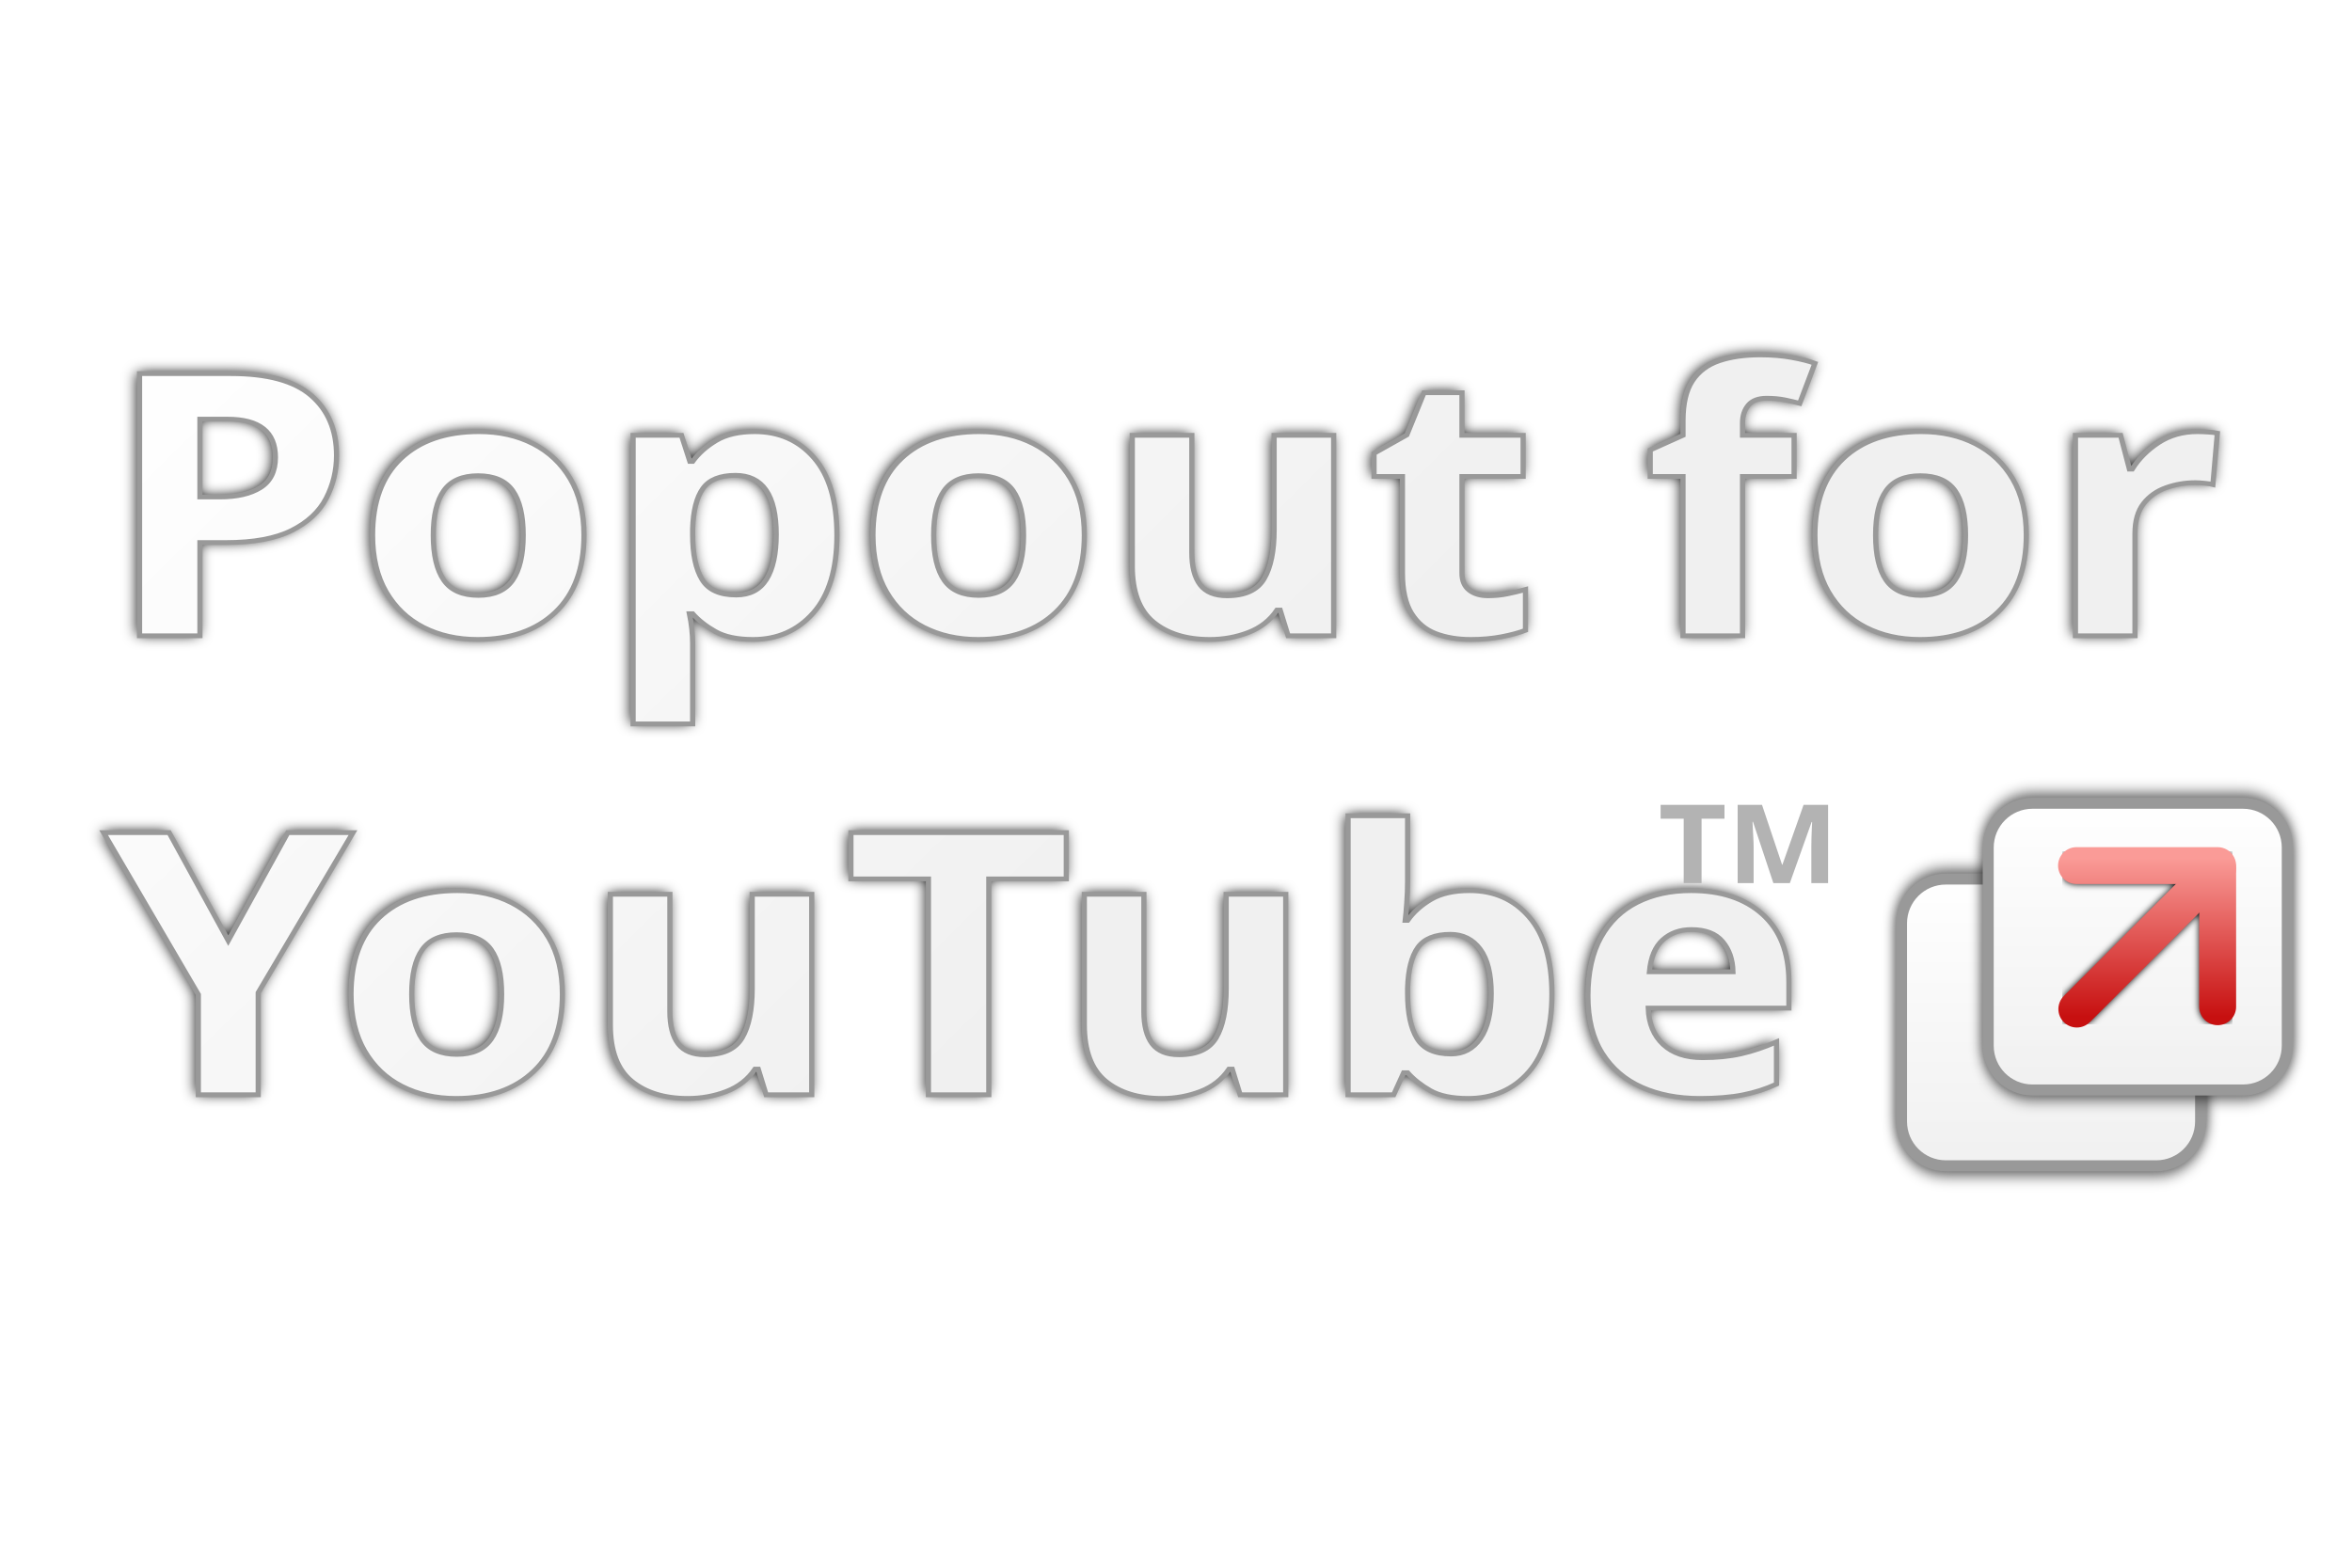
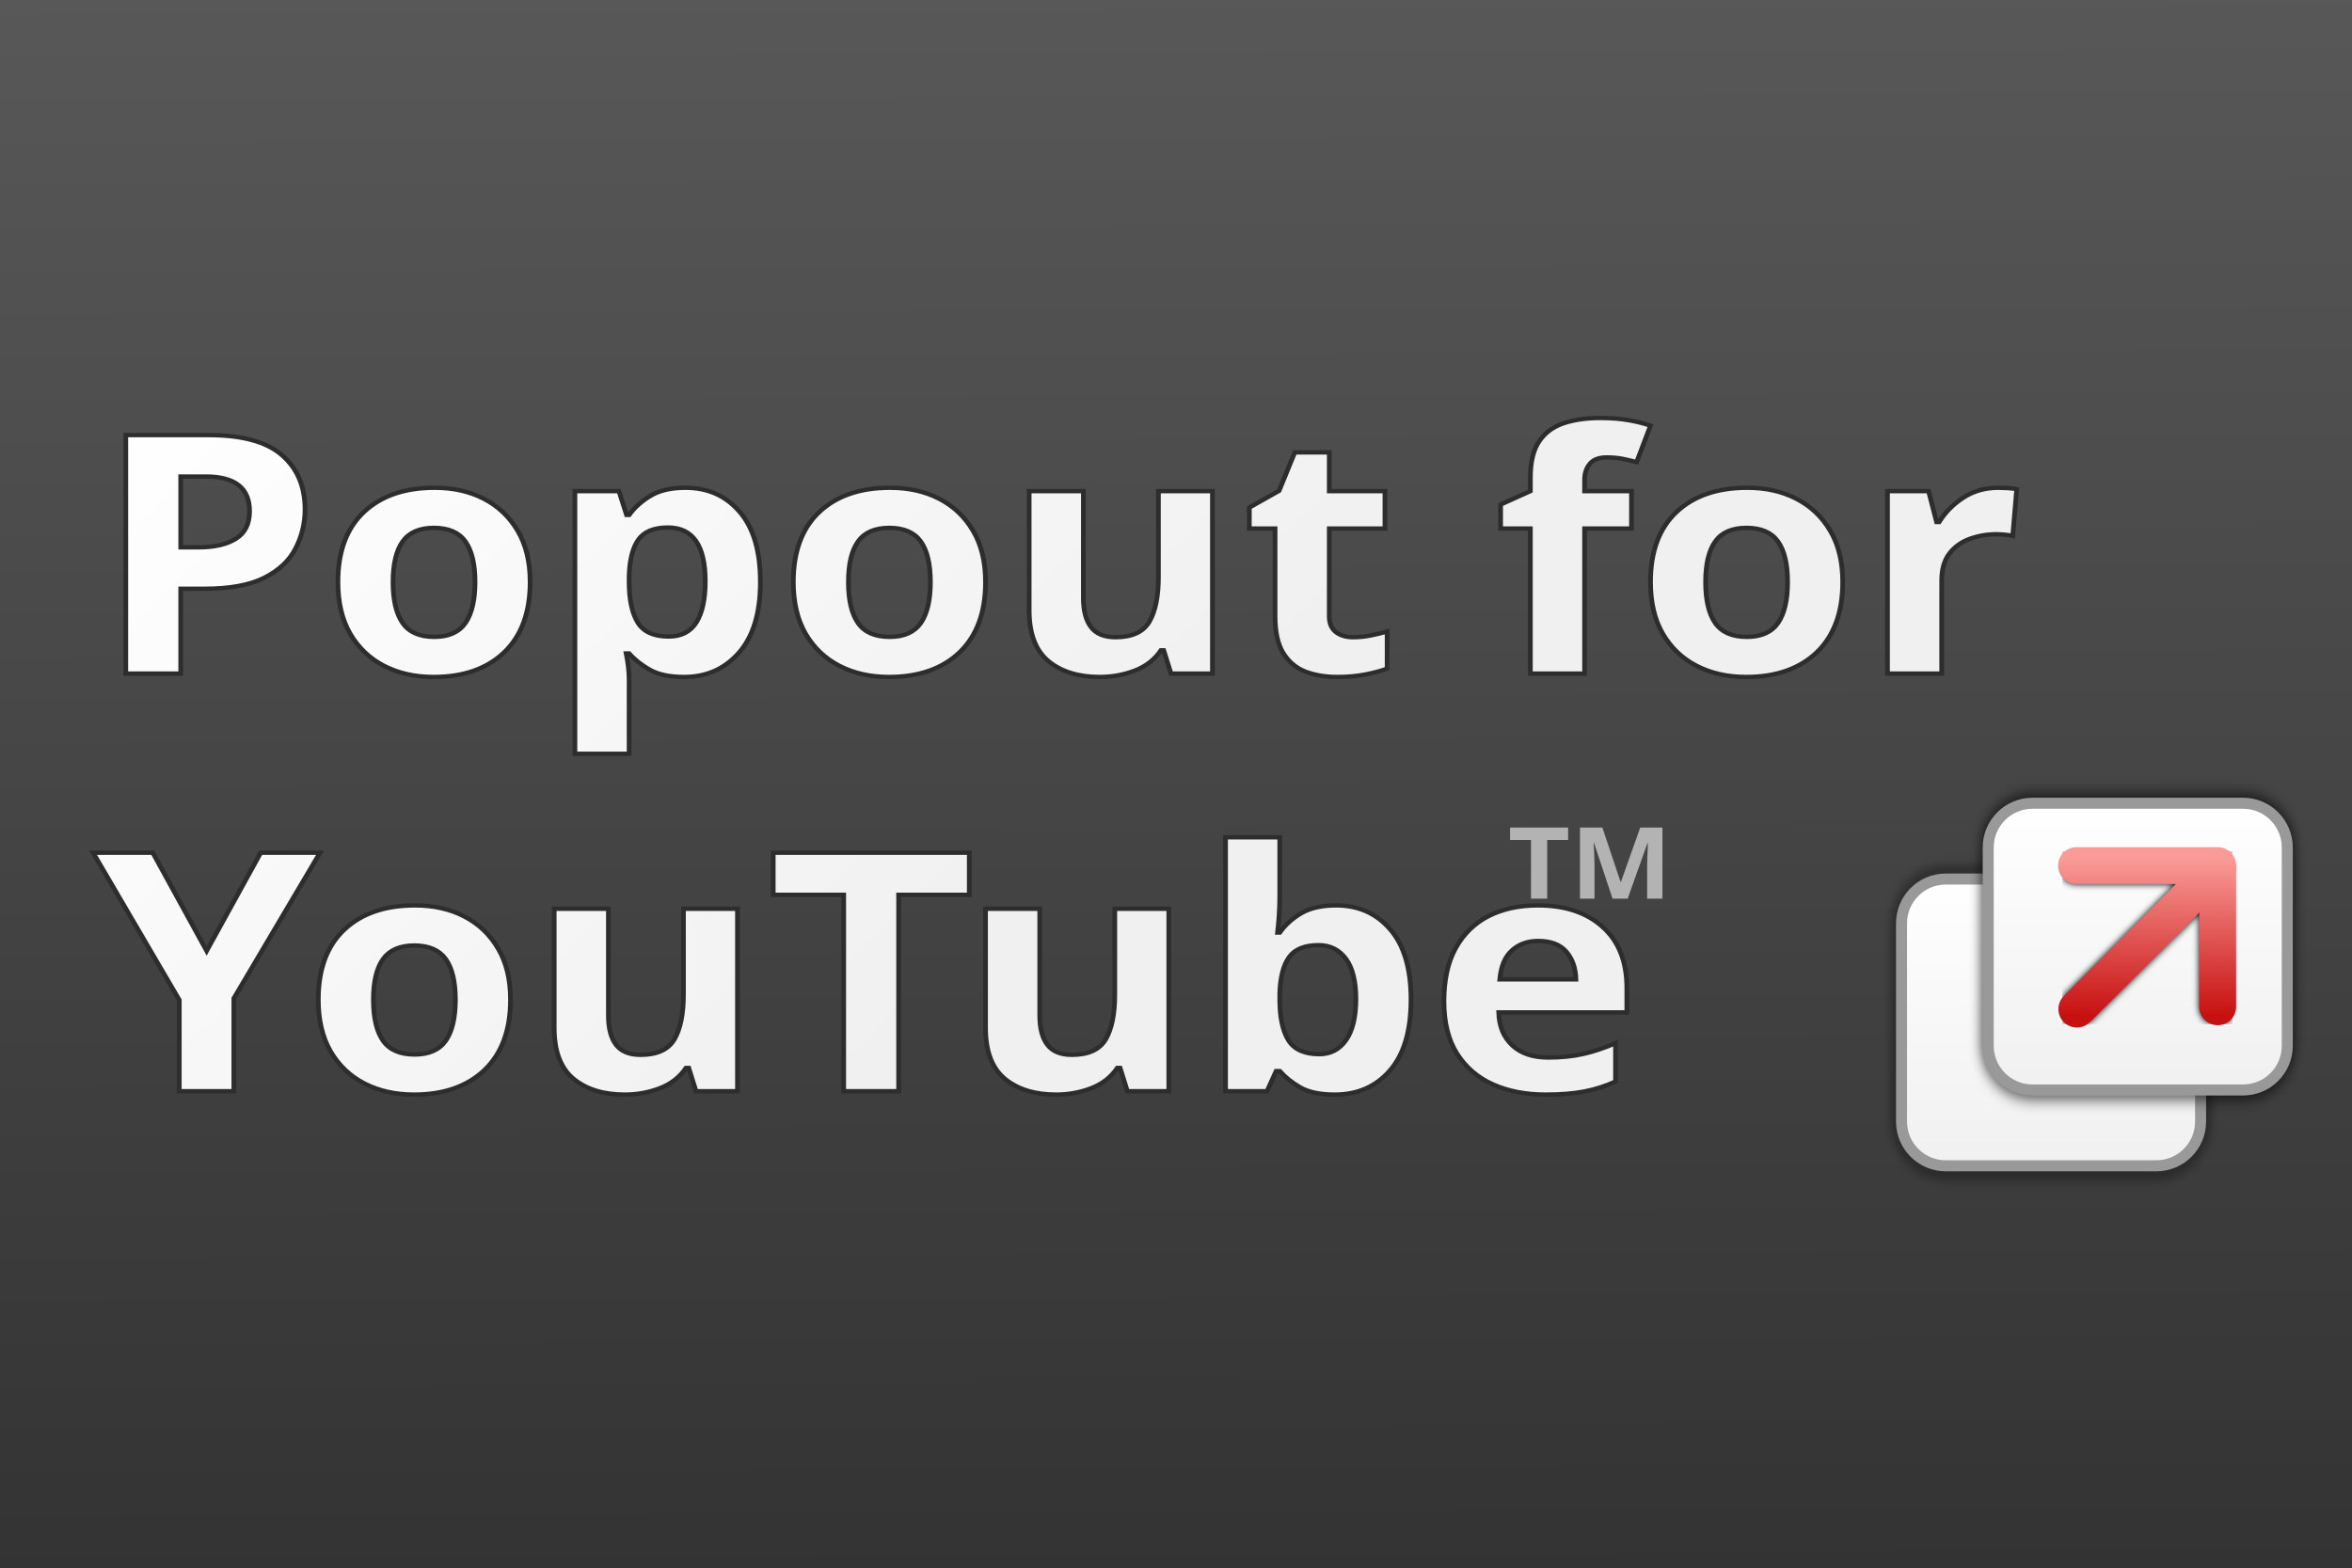
<svg xmlns="http://www.w3.org/2000/svg" xmlns:xlink="http://www.w3.org/1999/xlink" width="210" height="140" id="svg3244" version="1.1">
  <defs id="defs3246">
+     <linearGradient id="linearGradient4830">
+       <stop style="stop-color:#999999;stop-opacity:1;" offset="0" id="stop4832" />
+       <stop style="stop-color:#999999;stop-opacity:0;" offset="1" id="stop4834" />
+     </linearGradient>
+     <linearGradient id="linearGradient4293">
+       <stop style="stop-color:#585858;stop-opacity:1;" offset="0" id="stop4295" />
+       <stop style="stop-color:#333333;stop-opacity:1;" offset="1" id="stop4297" />
+     </linearGradient>
    <linearGradient y2="1029.862" x2="146.762" y1="1005.862" x1="146.762" gradientTransform="translate(225.2849,-491.6812)" gradientUnits="userSpaceOnUse" id="linearGradient4151" xlink:href="#linearGradient3601-2" />
    <linearGradient id="linearGradient3601-2">
      <stop id="stop3603-9" offset="0" style="stop-color:#ffffff;stop-opacity:1;" />
      <stop id="stop3605-6" offset="1" style="stop-color:#f0f0f0;stop-opacity:1;" />
    </linearGradient>
    <filter color-interpolation-filters="sRGB" id="filter3729">
      <feGaussianBlur id="feGaussianBlur3731" stdDeviation="0.671" />
    </filter>
    <linearGradient y2="1029.862" x2="146.762" y1="1005.862" x1="146.762" gradientTransform="matrix(0.6608078,0,0,0.8449669,275.0656,-333.8788)" gradientUnits="userSpaceOnUse" id="linearGradient4153" xlink:href="#linearGradient3601" />
    <linearGradient id="linearGradient3601">
      <stop id="stop3603" offset="0" style="stop-color:#ffffff;stop-opacity:1;" />
      <stop id="stop3605" offset="1" style="stop-color:#f0f0f0;stop-opacity:1;" />
    </linearGradient>
    <filter id="filter3729-0" color-interpolation-filters="sRGB">
      <feGaussianBlur id="feGaussianBlur3731-1" stdDeviation="0.671" />
    </filter>
    <linearGradient y2="1029.862" x2="146.762" y1="1005.862" x1="146.762" gradientTransform="matrix(0.6608078,0,0,0.8449669,275.0656,-333.8788)" gradientUnits="userSpaceOnUse" id="linearGradient4155" xlink:href="#linearGradient3601-7" />
    <linearGradient id="linearGradient3601-7">
      <stop id="stop3603-05" offset="0" style="stop-color:#ffffff;stop-opacity:1;" />
      <stop id="stop3605-1" offset="1" style="stop-color:#f0f0f0;stop-opacity:1;" />
    </linearGradient>
    <filter color-interpolation-filters="sRGB" id="filter3982">
      <feGaussianBlur id="feGaussianBlur3984" stdDeviation="0.227" />
    </filter>
    <linearGradient y2="521.143" x2="382.483" y1="510.996" x1="382.483" gradientUnits="userSpaceOnUse" id="linearGradient4161" xlink:href="#linearGradient3962" />
    <linearGradient id="linearGradient3962">
      <stop id="stop3964" offset="0" style="stop-color:#fa9b97;stop-opacity:1;" />
      <stop id="stop3966" offset="1" style="stop-color:#c71010;stop-opacity:1;" />
    </linearGradient>
    <linearGradient y2="521.143" x2="382.483" y1="510.996" x1="382.483" gradientUnits="userSpaceOnUse" id="linearGradient4157" xlink:href="#linearGradient3962" />
    <linearGradient id="linearGradient3181">
      <stop id="stop3183" offset="0" style="stop-color:#fa9b97;stop-opacity:1;" />
      <stop id="stop3185" offset="1" style="stop-color:#c71010;stop-opacity:1;" />
    </linearGradient>
    <linearGradient y2="521.143" x2="382.483" y1="510.996" x1="382.483" gradientUnits="userSpaceOnUse" id="linearGradient4159" xlink:href="#linearGradient3962" />
    <linearGradient id="linearGradient3188">
      <stop id="stop3190" offset="0" style="stop-color:#fa9b97;stop-opacity:1;" />
      <stop id="stop3192" offset="1" style="stop-color:#c71010;stop-opacity:1;" />
    </linearGradient>
    <filter id="filter4270" color-interpolation-filters="sRGB">
      <feGaussianBlur stdDeviation="1.381" id="feGaussianBlur4272" />
    </filter>
    <linearGradient xlink:href="#linearGradient3601-2-0" id="linearGradient3121" gradientUnits="userSpaceOnUse" gradientTransform="matrix(1.1684,0,0,1.1684,1.3256,-143.2588)" x1="20.766" y1="826.757" x2="183.019" y2="978.785" />
    <linearGradient id="linearGradient3601-2-0">
      <stop id="stop3603-9-9" offset="0" style="stop-color:#ffffff;stop-opacity:1;" />
      <stop id="stop3605-6-0" offset="1" style="stop-color:#f0f0f0;stop-opacity:1;" />
    </linearGradient>
    <linearGradient xlink:href="#linearGradient3601-2-0" id="linearGradient3200" gradientUnits="userSpaceOnUse" gradientTransform="matrix(1.1684,0,0,1.1684,1.3256,-143.2588)" x1="20.766" y1="826.757" x2="183.019" y2="978.785" />
    <linearGradient id="linearGradient3202">
      <stop id="stop3204" offset="0" style="stop-color:#ffffff;stop-opacity:1;" />
      <stop id="stop3206" offset="1" style="stop-color:#f0f0f0;stop-opacity:1;" />
    </linearGradient>
    <linearGradient xlink:href="#linearGradient3601-2-0" id="linearGradient3208" gradientUnits="userSpaceOnUse" gradientTransform="matrix(1.1684,0,0,1.1684,1.3256,-143.2588)" x1="20.766" y1="826.757" x2="183.019" y2="978.785" />
    <linearGradient id="linearGradient3210">
      <stop id="stop3212" offset="0" style="stop-color:#ffffff;stop-opacity:1;" />
      <stop id="stop3214" offset="1" style="stop-color:#f0f0f0;stop-opacity:1;" />
    </linearGradient>
    <linearGradient xlink:href="#linearGradient3601-2-0" id="linearGradient3412" gradientUnits="userSpaceOnUse" gradientTransform="matrix(1.1684,0,0,1.1684,1.3256,-143.2588)" x1="20.766" y1="826.757" x2="183.019" y2="978.785" />
+     <linearGradient xlink:href="#linearGradient4293" id="linearGradient4299" x1="88.75" y1="911.362" x2="89.25" y2="1053.112" gradientUnits="userSpaceOnUse" />
+     <linearGradient xlink:href="#linearGradient3601-2-0" id="linearGradient4820" gradientUnits="userSpaceOnUse" gradientTransform="matrix(1.1684,0,0,1.1684,1.3256,-143.2588)" x1="20.766" y1="826.757" x2="183.019" y2="978.785" />
+     <linearGradient xlink:href="#linearGradient3601-2-0" id="linearGradient4825" gradientUnits="userSpaceOnUse" gradientTransform="matrix(0.4051581,0,0,0.4051581,0.3275231,655.8251)" x1="20.766" y1="826.757" x2="183.019" y2="978.785" />
+     <linearGradient xlink:href="#linearGradient4830" id="linearGradient4836" x1="7.463" y1="1022.357" x2="194.21" y2="1022.357" gradientUnits="userSpaceOnUse" />
  </defs>
  <g id="layer1" transform="translate(0,-912.3622)">
-     <rect style="fill:#ffffff;fill-opacity:1;stroke:none" id="rect3565" width="212" height="142" x="-1" y="911.362" />
+     <rect style="fill:url(#linearGradient4299);fill-opacity:1;stroke:none" id="rect3565" width="212" height="142" x="-1" y="911.362" />
    <g transform="matrix(1.317713,0,0,1.317713,-307.1219,310.3131)" id="layer1-5">
      <g id="g4133">
        <g id="g4107">
          <rect transform="matrix(0.6608078,0,0,0.8449669,126.1955,81.57547)" ry="3.55" rx="4.54" y="514.681" x="356.714" height="23" width="30.667" id="rect2816-5" style="fill:url(#linearGradient4151);fill-opacity:1;stroke:#000000;stroke-opacity:1;filter:url(#filter3729)" />
          <g transform="translate(-5.2542033e-6,-1.8081334e-5)" id="g3832">
            <rect style="fill:url(#linearGradient4153);fill-opacity:1;stroke:#999999;stroke-width:0.747;stroke-opacity:1" id="rect2816" width="20.265" height="19.434" x="361.915" y="516.464" rx="3" ry="3" />
          </g>
        </g>
        <g id="g4112" transform="translate(-0.3326899,0.6690799)">
          <g id="g4102">
            <rect style="fill:none;stroke:#000000;stroke-opacity:1;filter:url(#filter3729-0)" id="rect2816-5-1" width="30.667" height="23" x="356.714" y="514.681" rx="4.54" ry="3.55" transform="matrix(0.6608078,0,0,0.8449669,132.4026,75.76871)" />
            <g transform="translate(6.207047,-5.806776)" id="g3832-3">
              <rect ry="3" rx="3" y="516.464" x="361.915" height="19.434" width="20.265" id="rect2816-2" style="fill:url(#linearGradient4155);fill-opacity:1;stroke:#999999;stroke-width:0.747;stroke-opacity:1" />
            </g>
          </g>
          <g id="g4050">
            <g id="g3930" style="stroke:#000000;stroke-width:2.352;stroke-linecap:round;stroke-linejoin:round;stroke-miterlimit:4;stroke-opacity:1;stroke-dasharray:none;filter:url(#filter3982)" transform="matrix(1.0628,0,0,1.0628,-27.61563,-28.73391)">
              <path id="rect3801" d="m 386.983,520.496 m -9,-9 9,0 0,9" style="fill:none;stroke:#000000;stroke-width:2.352;stroke-linecap:round;stroke-linejoin:round;stroke-miterlimit:4;stroke-opacity:1;stroke-dasharray:none;stroke-dashoffset:0" />
              <path id="rect3801-1" d="m 386.977,511.67 -8.974,8.974 8.974,-8.974 z" style="fill:#ff0000;fill-opacity:1;stroke:#000000;stroke-width:2.352;stroke-linecap:round;stroke-linejoin:round;stroke-miterlimit:4;stroke-opacity:1;stroke-dasharray:none;stroke-dashoffset:0" />
            </g>
            <g transform="matrix(1.0628,0,0,1.0628,-27.61563,-28.73391)" id="g3930-8" style="stroke:url(#linearGradient4161);stroke-width:2.352;stroke-linecap:round;stroke-linejoin:round;stroke-miterlimit:4;stroke-opacity:1;stroke-dasharray:none">
              <path id="rect3801-7" d="m 386.983,520.496 m -9,-9 9,0 0,9" style="fill:none;stroke:url(#linearGradient4157);stroke-width:2.352;stroke-linecap:round;stroke-linejoin:round;stroke-miterlimit:4;stroke-opacity:1;stroke-dasharray:none;stroke-dashoffset:0" />
              <path id="rect3801-1-3" d="m 386.977,511.67 -8.974,8.974 8.974,-8.974 z" style="fill:#ff0000;fill-opacity:1;stroke:url(#linearGradient4159);stroke-width:2.352;stroke-linecap:round;stroke-linejoin:round;stroke-miterlimit:4;stroke-opacity:1;stroke-dasharray:none;stroke-dashoffset:0" />
            </g>
          </g>
        </g>
      </g>
    </g>
-     <g id="g3401" transform="matrix(0.9035019,0,0,0.8347391,7.799238,179.0411)">
-       <g transform="matrix(0.4387802,0,0,0.4387802,-8.674499,556.573)" id="g3113">
-         <text xml:space="preserve" style="font-size:76.829px;font-style:normal;font-weight:normal;text-align:start;line-height:125%;letter-spacing:0px;word-spacing:0px;text-anchor:start;fill:#000000;fill-opacity:1;stroke:none;filter:url(#filter4270);font-family:Sans" x="18.49" y="885.123" id="text3331-8" transform="matrix(1.171549,0,0,1.16526,1.329172,-142.8738)">
-           <tspan id="tspan3333-9" x="18.49" y="885.123" style="font-style:normal;font-variant:normal;font-weight:bold;font-stretch:normal;text-align:start;text-anchor:start;fill:#000000;fill-opacity:1;stroke:none;font-family:Ubuntu;-inkscape-font-specification:Ubuntu Bold">Popout for</tspan>
-           <tspan x="18.49" y="981.16" id="tspan3335-3" style="font-style:normal;font-variant:normal;font-weight:bold;font-stretch:normal;text-align:start;text-anchor:start;fill:#000000;fill-opacity:1;stroke:none;font-family:Ubuntu;-inkscape-font-specification:Ubuntu Bold">YouTube</tspan>
-         </text>
-         <text xml:space="preserve" style="font-size:89.767px;font-style:normal;font-weight:normal;text-align:start;line-height:125%;letter-spacing:0px;word-spacing:0px;text-anchor:start;fill:url(#linearGradient3412);fill-opacity:1;stroke:#999999;stroke-width:1.168;stroke-opacity:1;font-family:Sans" x="23.364" y="891.111" id="text3331" transform="scale(1.002695,0.9973125)">
-           <tspan id="tspan3333" x="23.364" y="891.111" style="font-style:normal;font-variant:normal;font-weight:bold;font-stretch:normal;text-align:start;text-anchor:start;fill:url(#linearGradient3412);fill-opacity:1;stroke:#999999;stroke-width:1.168;stroke-opacity:1;font-family:Ubuntu;-inkscape-font-specification:Ubuntu Bold">Popout for</tspan>
-           <tspan x="23.364" y="1003.32" id="tspan3335" style="font-style:normal;font-variant:normal;font-weight:bold;font-stretch:normal;text-align:start;text-anchor:start;fill:url(#linearGradient3412);fill-opacity:1;stroke:#999999;stroke-width:1.168;stroke-opacity:1;font-family:Ubuntu;-inkscape-font-specification:Ubuntu Bold">YouTube</tspan>
-         </text>
-       </g>
-       <text id="text3144" y="972.983" x="155.238" style="font-size:11.718px;font-style:normal;font-weight:bold;line-height:125%;letter-spacing:0px;word-spacing:0px;fill:#b3b3b3;fill-opacity:1;stroke:none;font-family:Sans;-inkscape-font-specification:Sans Bold" xml:space="preserve">
-         <tspan y="972.983" x="155.238" id="tspan3146">TM</tspan>
-       </text>
-     </g>
+     <text xml:space="preserve" style="font-size:31.128px;font-style:normal;font-weight:normal;text-align:start;line-height:125%;letter-spacing:0px;word-spacing:0px;text-anchor:start;fill:url(#linearGradient4825);fill-opacity:1;stroke:#2d2d2d;stroke-width:0.405;stroke-opacity:1;font-family:Sans" x="7.97" y="1014.506" id="text3331" transform="scale(1.043177,0.9586104)">
+       <tspan id="tspan3333" x="7.97" y="1014.506" style="font-style:normal;font-variant:normal;font-weight:bold;font-stretch:normal;text-align:start;text-anchor:start;fill:url(#linearGradient4825);fill-opacity:1;stroke:#2d2d2d;stroke-width:0.405;stroke-opacity:1;font-family:Ubuntu;-inkscape-font-specification:Ubuntu Bold">Popout for</tspan>
+       <tspan x="7.97" y="1053.416" id="tspan3335" style="font-style:normal;font-variant:normal;font-weight:bold;font-stretch:normal;text-align:start;text-anchor:start;fill:url(#linearGradient4825);fill-opacity:1;stroke:#2d2d2d;stroke-width:0.405;stroke-opacity:1;font-family:Ubuntu;-inkscape-font-specification:Ubuntu Bold">YouTube</tspan>
+     </text>
+     <text xml:space="preserve" style="font-size:9.26px;font-style:normal;font-weight:bold;line-height:125%;letter-spacing:0px;word-spacing:0px;fill:#b3b3b3;fill-opacity:1;stroke:none;font-family:Sans;-inkscape-font-specification:Sans Bold" x="129.406" y="1032.69" id="text3144" transform="scale(1.040373,0.9611935)">
+       <tspan id="tspan3146" x="129.406" y="1032.69">TM</tspan>
+     </text>
  </g>
</svg>
